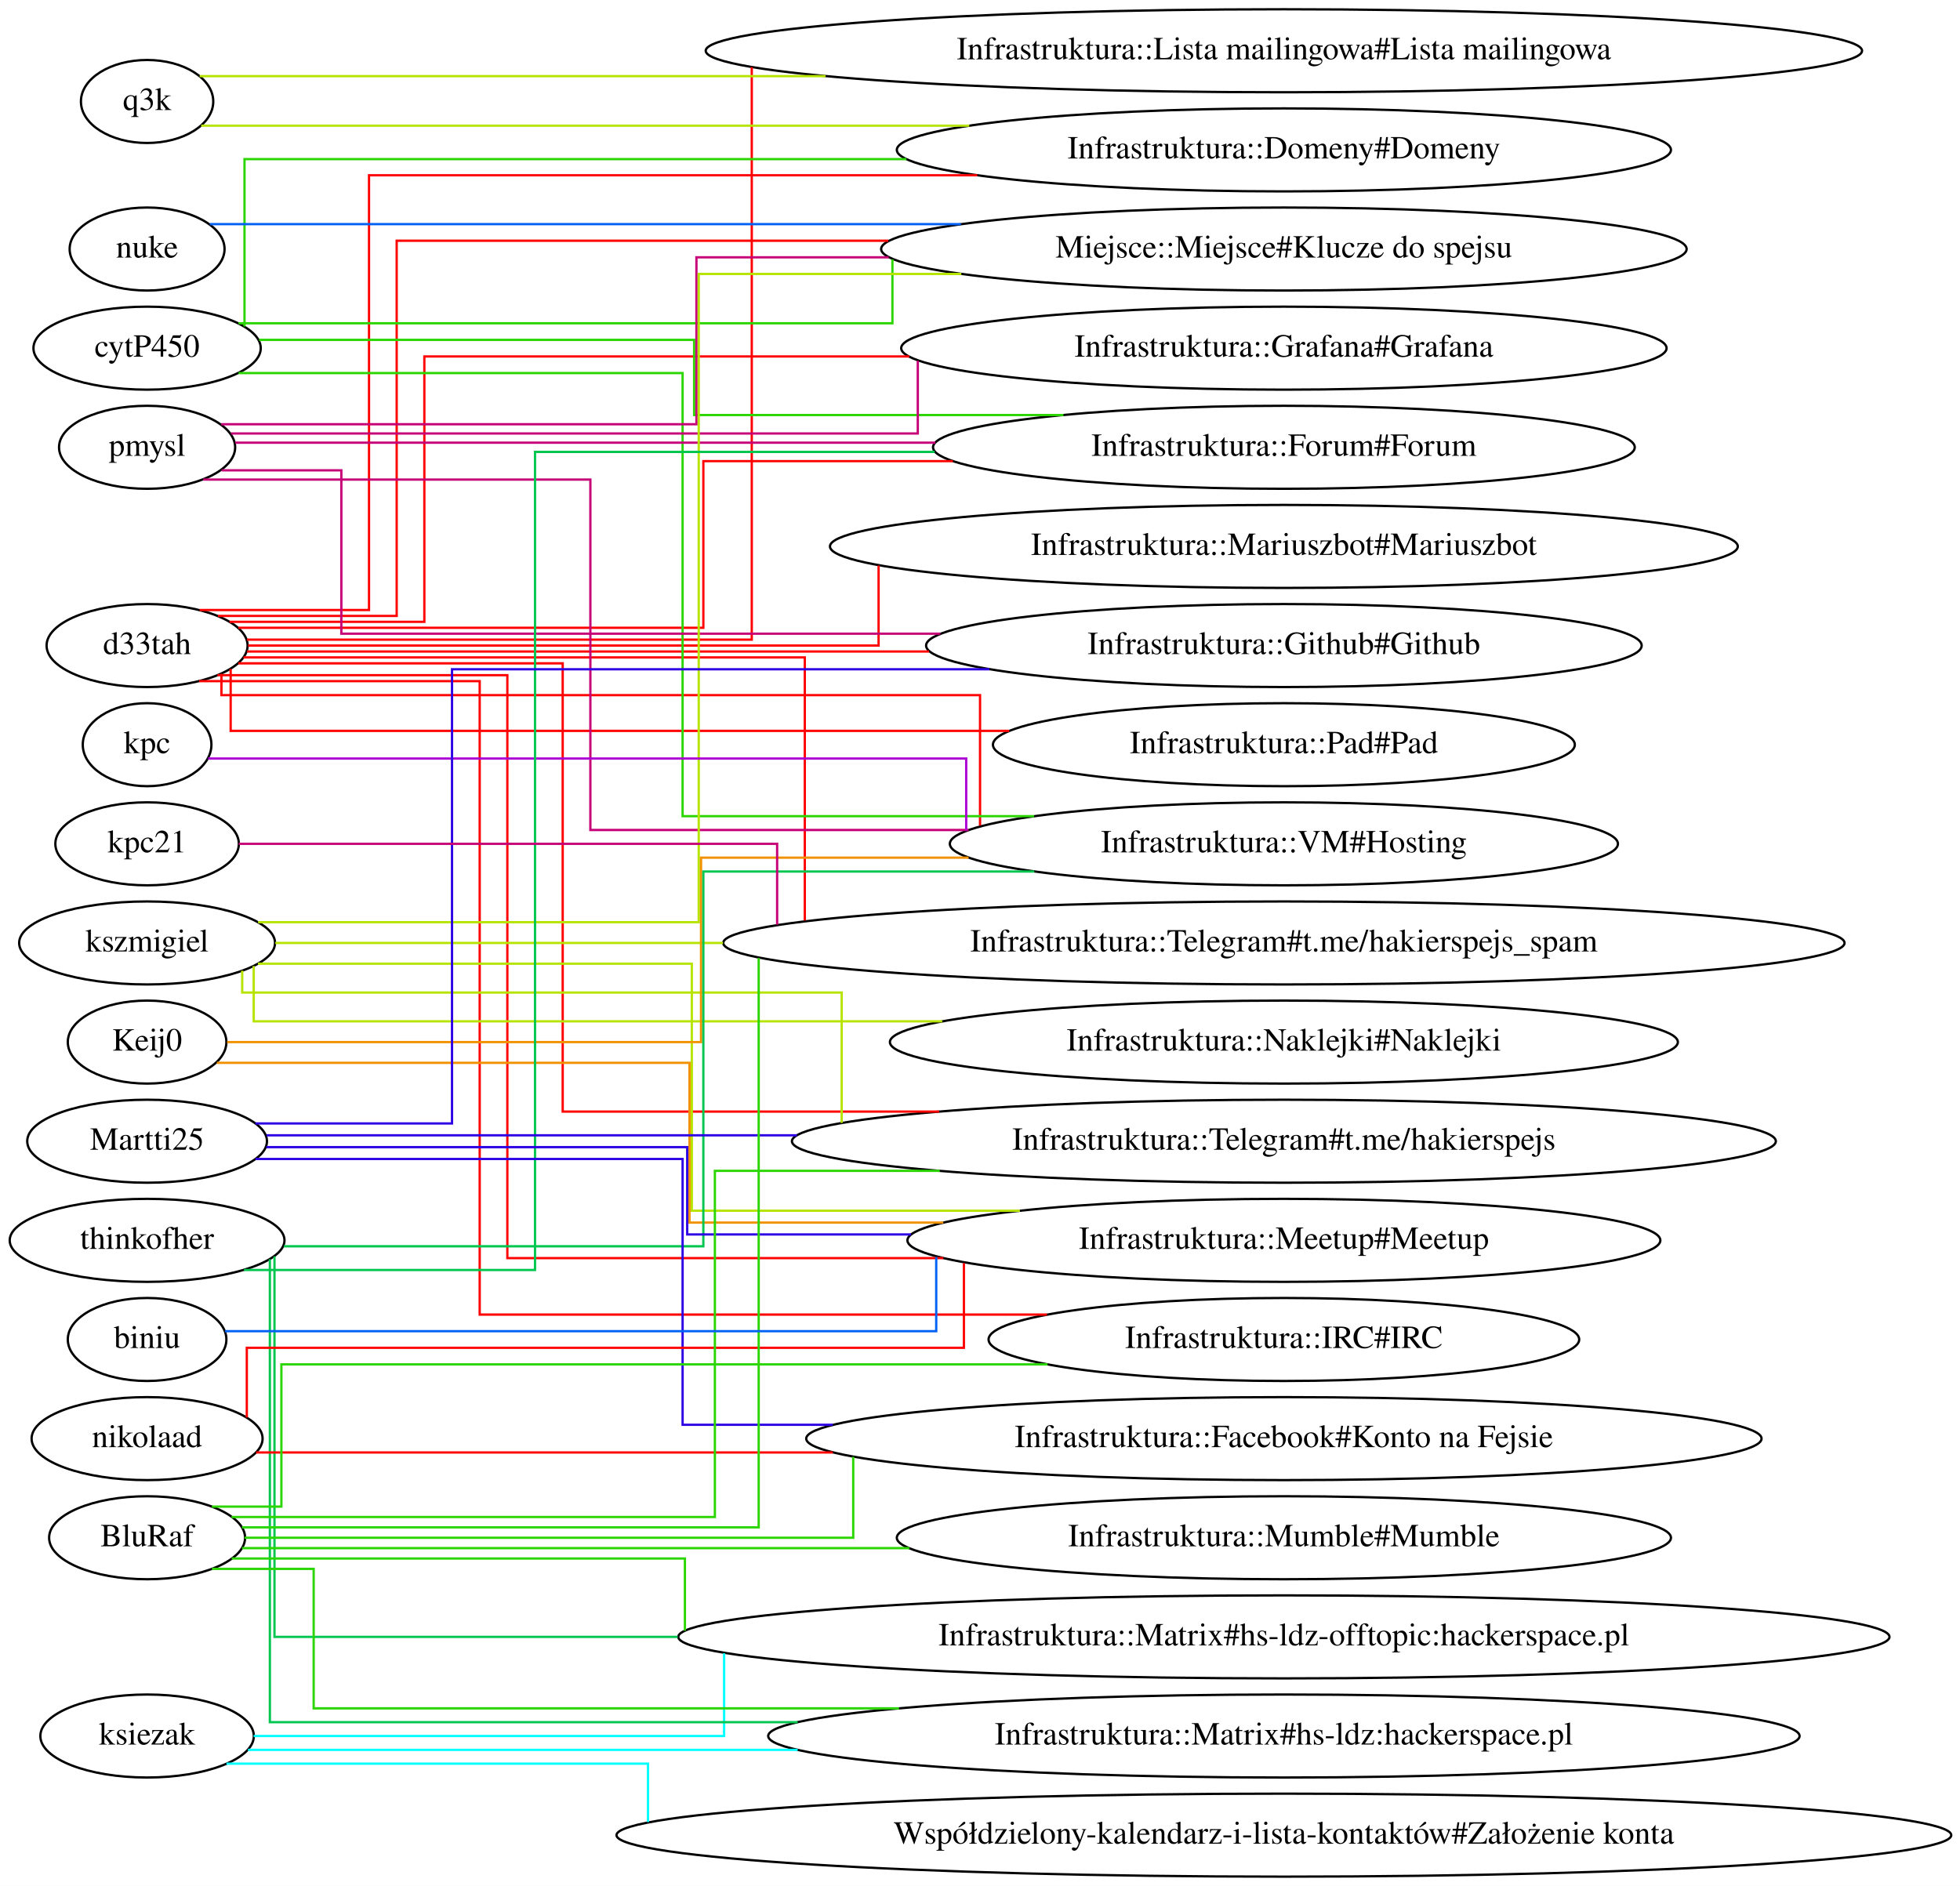
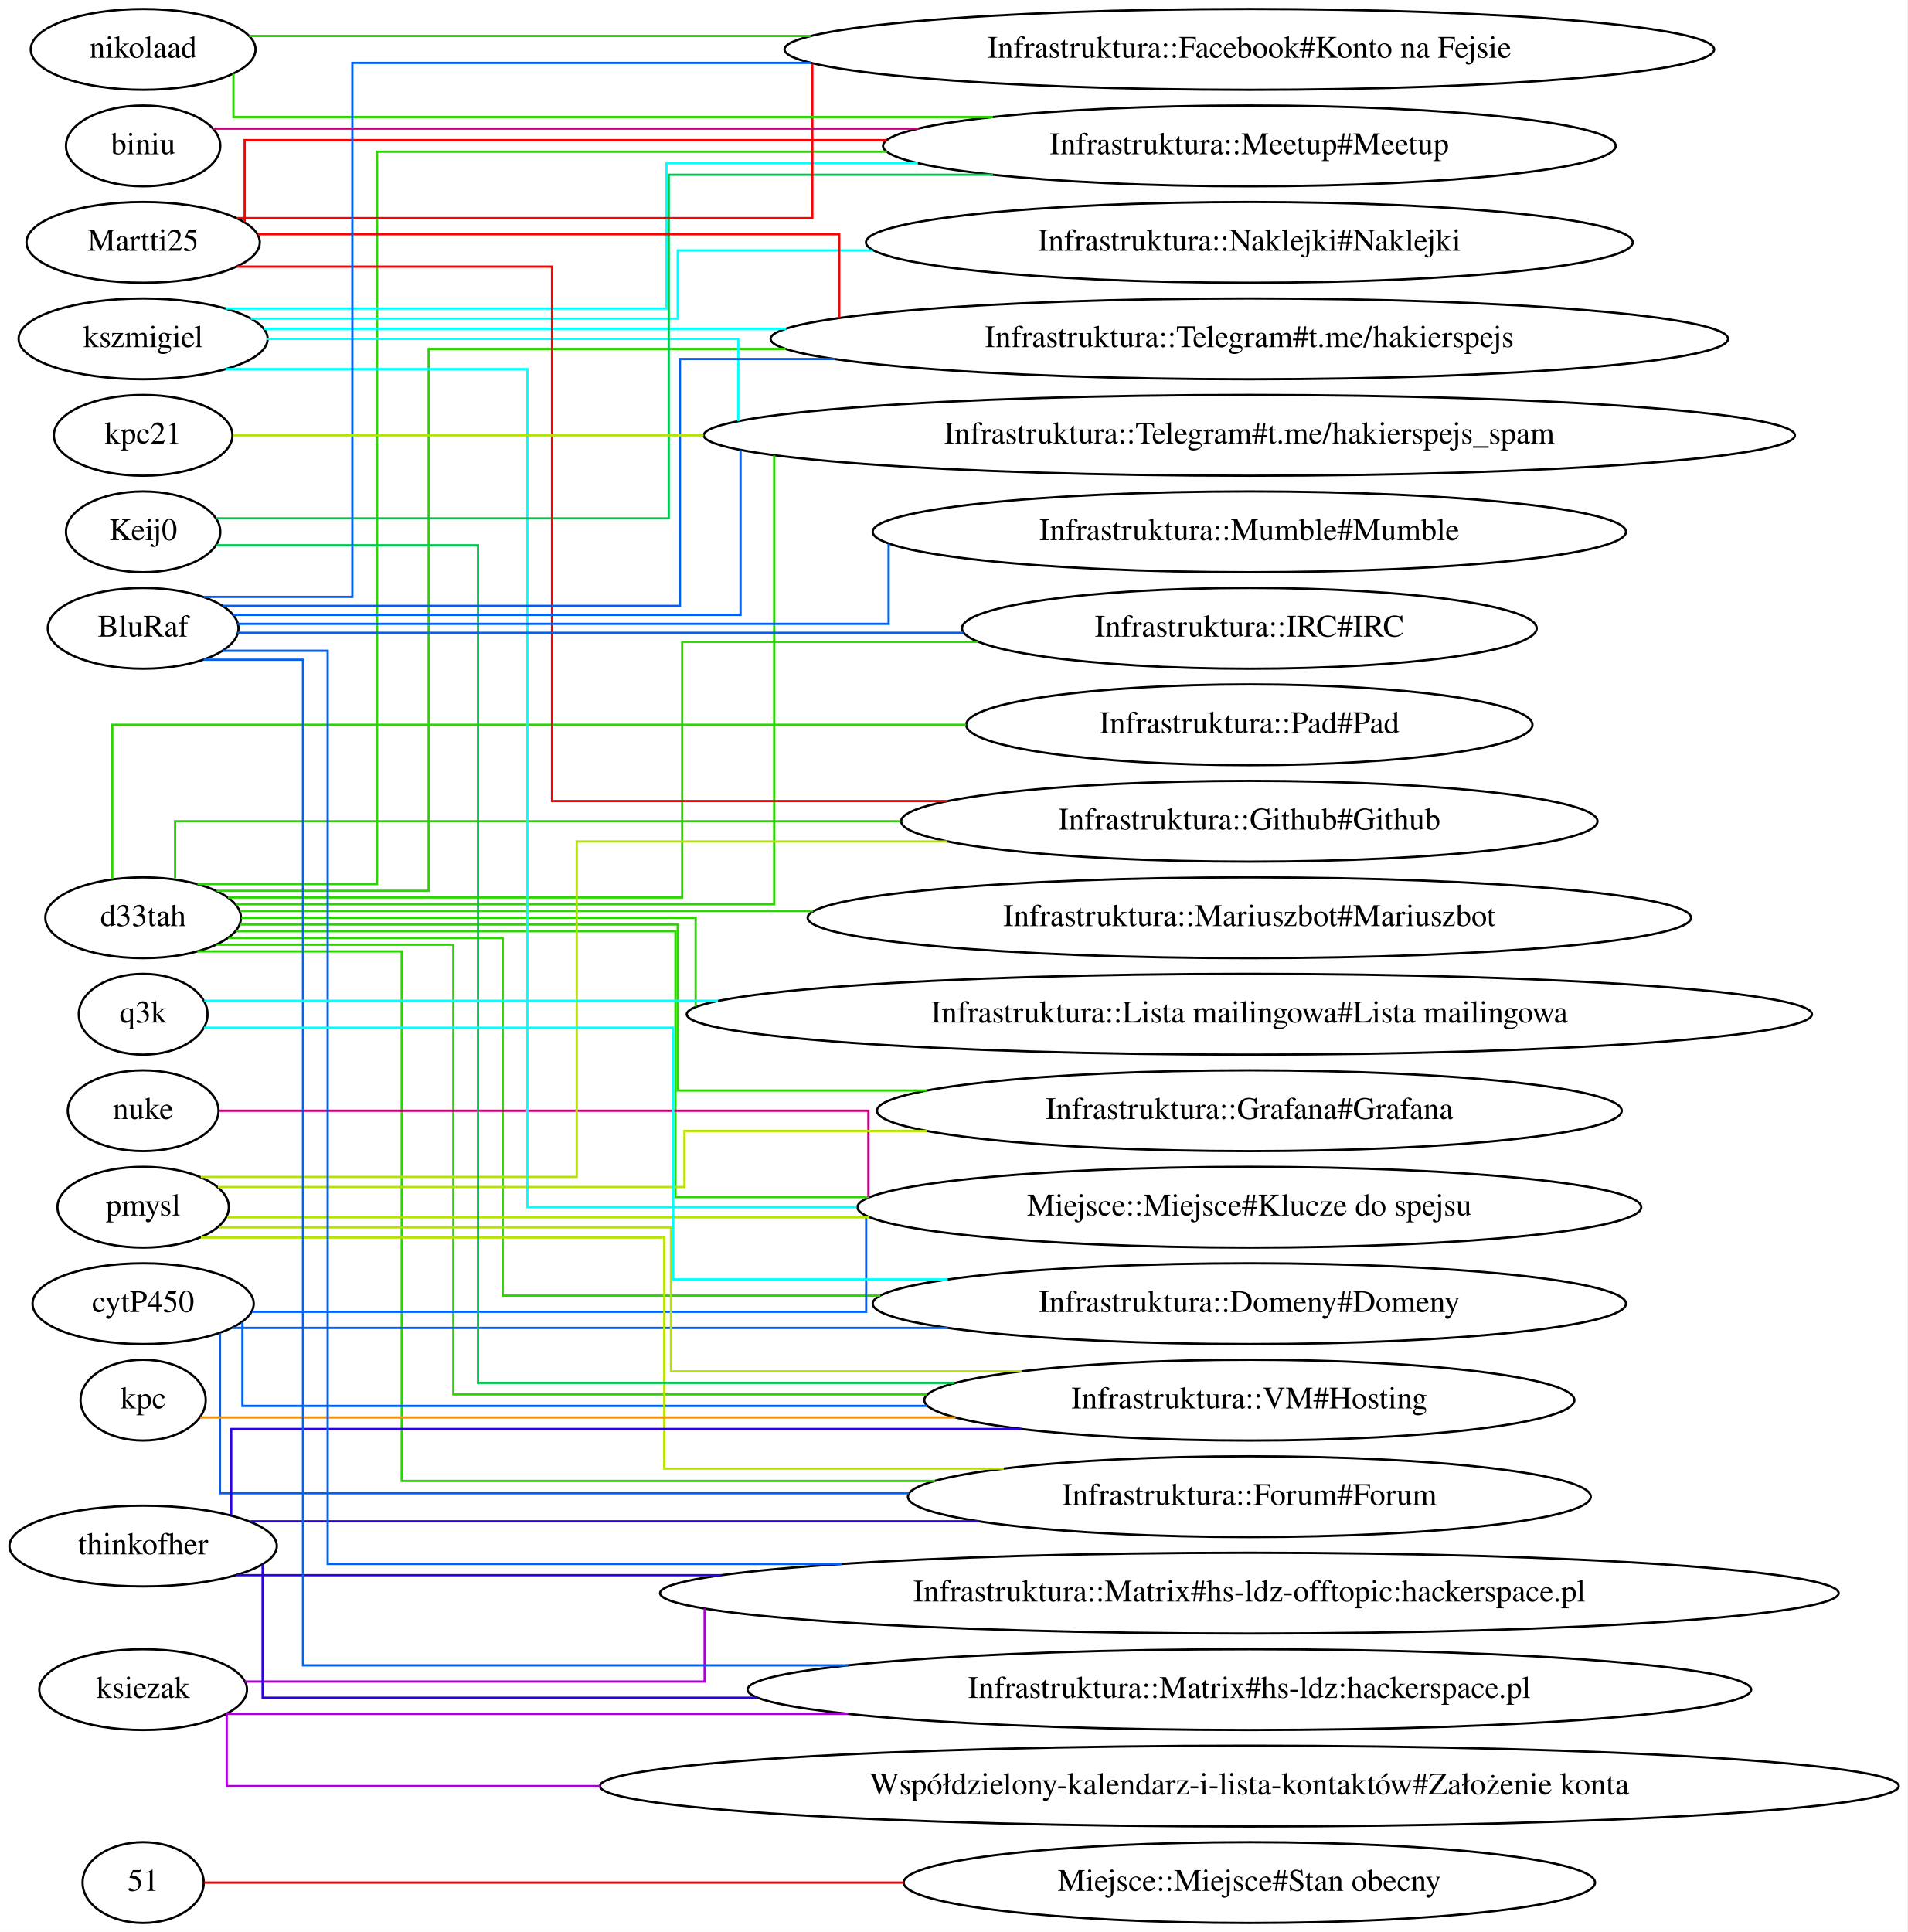
- <svg xmlns="http://www.w3.org/2000/svg" width="850pt" height="818pt" viewBox="0.00 0.00 850.04 818.00">
-   <g id="graph0" class="graph" transform="scale(1 1) rotate(0) translate(4 814)">
-     <polygon fill="#ffffff" stroke="transparent" points="-4,4 -4,-814 846.038,-814 846.038,4 -4,4" />
+ <svg xmlns="http://www.w3.org/2000/svg" width="850pt" height="861pt" viewBox="0.00 0.00 850.04 861.00">
+   <g id="graph0" class="graph" transform="scale(1 1) rotate(0) translate(4 857)">
+     <polygon fill="#ffffff" stroke="transparent" points="-4,4 -4,-857 846.038,-857 846.038,4 -4,4" />
    <g id="node1" class="node">
-       <ellipse fill="none" stroke="#000000" cx="59.795" cy="-534" rx="43.592" ry="18" />
-       <text text-anchor="middle" x="59.795" y="-530.3" font-family="Times,serif" font-size="14.00" fill="#000000">d33tah</text>
+       <ellipse fill="none" stroke="#000000" cx="59.795" cy="-18" rx="27" ry="18" />
+       <text text-anchor="middle" x="59.795" y="-14.3" font-family="Times,serif" font-size="14.00" fill="#000000">51</text>
    </g>
    <g id="node2" class="node">
-       <ellipse fill="none" stroke="#000000" cx="552.814" cy="-620" rx="152.173" ry="18" />
-       <text text-anchor="middle" x="552.814" y="-616.3" font-family="Times,serif" font-size="14.00" fill="#000000">Infrastruktura::Forum#Forum</text>
+       <ellipse fill="none" stroke="#000000" cx="552.814" cy="-18" rx="154.073" ry="18" />
+       <text text-anchor="middle" x="552.814" y="-14.3" font-family="Times,serif" font-size="14.00" fill="#000000">Miejsce::Miejsce#Stan obecny</text>
    </g>
    <g id="edge1" class="edge">
-       <path fill="none" stroke="#ff0000" d="M99.361,-541.714C167.801,-541.714 301.038,-541.714 301.038,-541.714 301.038,-541.714 301.038,-614 301.038,-614 301.038,-614 352.733,-614 409.275,-614" />
+       <path fill="none" stroke="#ff0000" d="M87.004,-18C145.495,-18 286.965,-18 398.764,-18" />
    </g>
    <g id="node3" class="node">
-       <ellipse fill="none" stroke="#000000" cx="552.814" cy="-405" rx="243.157" ry="18" />
-       <text text-anchor="middle" x="552.814" y="-401.3" font-family="Times,serif" font-size="14.00" fill="#000000">Infrastruktura::Telegram#t.me/hakierspejs_spam</text>
+       <ellipse fill="none" stroke="#000000" cx="59.795" cy="-448" rx="43.592" ry="18" />
+       <text text-anchor="middle" x="59.795" y="-444.3" font-family="Times,serif" font-size="14.00" fill="#000000">d33tah</text>
+     </g>
+     <g id="node4" class="node">
+       <ellipse fill="none" stroke="#000000" cx="552.814" cy="-792" rx="163.271" ry="18" />
+       <text text-anchor="middle" x="552.814" y="-788.3" font-family="Times,serif" font-size="14.00" fill="#000000">Infrastruktura::Meetup#Meetup</text>
    </g>
    <g id="edge2" class="edge">
-       <path fill="none" stroke="#ff0000" d="M101.577,-528.857C180.806,-528.857 345.038,-528.857 345.038,-528.857 345.038,-528.857 345.038,-443.917 345.038,-414.719" />
-     </g>
-     <g id="node4" class="node">
-       <ellipse fill="none" stroke="#000000" cx="552.814" cy="-319" rx="213.362" ry="18" />
-       <text text-anchor="middle" x="552.814" y="-315.3" font-family="Times,serif" font-size="14.00" fill="#000000">Infrastruktura::Telegram#t.me/hakierspejs</text>
+       <path fill="none" stroke="#2bd500" d="M83.972,-463C114.767,-463 164.038,-463 164.038,-463 164.038,-463 164.038,-789.429 164.038,-789.429 164.038,-789.429 284.5,-789.429 391.315,-789.429" />
+     </g>
+     <g id="node5" class="node">
+       <ellipse fill="none" stroke="#000000" cx="552.814" cy="-405" rx="250.756" ry="18" />
+       <text text-anchor="middle" x="552.814" y="-401.3" font-family="Times,serif" font-size="14.00" fill="#000000">Infrastruktura::Lista mailingowa#Lista mailingowa</text>
    </g>
    <g id="edge3" class="edge">
-       <path fill="none" stroke="#ff0000" d="M99.35,-526.286C152.407,-526.286 240.038,-526.286 240.038,-526.286 240.038,-526.286 240.038,-331.857 240.038,-331.857 240.038,-331.857 322.881,-331.857 403.296,-331.857" />
-     </g>
-     <g id="node5" class="node">
-       <ellipse fill="none" stroke="#000000" cx="552.814" cy="-276" rx="163.271" ry="18" />
-       <text text-anchor="middle" x="552.814" y="-272.3" font-family="Times,serif" font-size="14.00" fill="#000000">Infrastruktura::Meetup#Meetup</text>
+       <path fill="none" stroke="#2bd500" d="M103.534,-448C174.295,-448 306.038,-448 306.038,-448 306.038,-448 306.038,-418.511 306.038,-408.374" />
+     </g>
+     <g id="node6" class="node">
+       <ellipse fill="none" stroke="#000000" cx="552.814" cy="-663" rx="243.157" ry="18" />
+       <text text-anchor="middle" x="552.814" y="-659.3" font-family="Times,serif" font-size="14.00" fill="#000000">Infrastruktura::Telegram#t.me/hakierspejs_spam</text>
    </g>
    <g id="edge4" class="edge">
-       <path fill="none" stroke="#ff0000" d="M90.291,-521.143C135.761,-521.143 216.038,-521.143 216.038,-521.143 216.038,-521.143 216.038,-268.286 216.038,-268.286 216.038,-268.286 314.612,-268.286 405.099,-268.286" />
-     </g>
-     <g id="node6" class="node">
-       <ellipse fill="none" stroke="#000000" cx="552.814" cy="-706" rx="174.669" ry="18" />
-       <text text-anchor="middle" x="552.814" y="-702.3" font-family="Times,serif" font-size="14.00" fill="#000000">Miejsce::Miejsce#Klucze do spejsu</text>
+       <path fill="none" stroke="#2bd500" d="M100.991,-454C179.109,-454 341.038,-454 341.038,-454 341.038,-454 341.038,-614.016 341.038,-654.019" />
+     </g>
+     <g id="node7" class="node">
+       <ellipse fill="none" stroke="#000000" cx="552.814" cy="-362" rx="165.971" ry="18" />
+       <text text-anchor="middle" x="552.814" y="-358.3" font-family="Times,serif" font-size="14.00" fill="#000000">Infrastruktura::Grafana#Grafana</text>
    </g>
    <g id="edge5" class="edge">
-       <path fill="none" stroke="#ff0000" d="M90.523,-546.857C122.525,-546.857 168.038,-546.857 168.038,-546.857 168.038,-546.857 168.038,-709.6 168.038,-709.6 168.038,-709.6 278.637,-709.6 381.244,-709.6" />
-     </g>
-     <g id="node7" class="node">
-       <ellipse fill="none" stroke="#000000" cx="552.814" cy="-233" rx="128.077" ry="18" />
-       <text text-anchor="middle" x="552.814" y="-229.3" font-family="Times,serif" font-size="14.00" fill="#000000">Infrastruktura::IRC#IRC</text>
+       <path fill="none" stroke="#2bd500" d="M102.939,-445C171.594,-445 298.038,-445 298.038,-445 298.038,-445 298.038,-371 298.038,-371 298.038,-371 351.255,-371 409.045,-371" />
+     </g>
+     <g id="node8" class="node">
+       <ellipse fill="none" stroke="#000000" cx="552.814" cy="-319" rx="174.669" ry="18" />
+       <text text-anchor="middle" x="552.814" y="-315.3" font-family="Times,serif" font-size="14.00" fill="#000000">Miejsce::Miejsce#Klucze do spejsu</text>
    </g>
    <g id="edge6" class="edge">
-       <path fill="none" stroke="#ff0000" d="M82.333,-518.571C122.901,-518.571 204.038,-518.571 204.038,-518.571 204.038,-518.571 204.038,-243.8 204.038,-243.8 204.038,-243.8 347.176,-243.8 450.056,-243.8" />
-     </g>
-     <g id="node8" class="node">
-       <ellipse fill="none" stroke="#000000" cx="552.814" cy="-749" rx="167.87" ry="18" />
-       <text text-anchor="middle" x="552.814" y="-745.3" font-family="Times,serif" font-size="14.00" fill="#000000">Infrastruktura::Domeny#Domeny</text>
+       <path fill="none" stroke="#2bd500" d="M101.119,-442C169.091,-442 297.038,-442 297.038,-442 297.038,-442 297.038,-323.5 297.038,-323.5 297.038,-323.5 335.871,-323.5 383.276,-323.5" />
+     </g>
+     <g id="node9" class="node">
+       <ellipse fill="none" stroke="#000000" cx="552.814" cy="-534" rx="126.178" ry="18" />
+       <text text-anchor="middle" x="552.814" y="-530.3" font-family="Times,serif" font-size="14.00" fill="#000000">Infrastruktura::Pad#Pad</text>
    </g>
    <g id="edge7" class="edge">
-       <path fill="none" stroke="#ff0000" d="M82.603,-549.429C111.064,-549.429 156.038,-549.429 156.038,-549.429 156.038,-549.429 156.038,-738 156.038,-738 156.038,-738 304.559,-738 419.865,-738" />
-     </g>
-     <g id="node9" class="node">
-       <ellipse fill="none" stroke="#000000" cx="552.814" cy="-491" rx="126.178" ry="18" />
-       <text text-anchor="middle" x="552.814" y="-487.3" font-family="Times,serif" font-size="14.00" fill="#000000">Infrastruktura::Pad#Pad</text>
+       <path fill="none" stroke="#2bd500" d="M46.038,-465.403C46.038,-490.533 46.038,-534 46.038,-534 46.038,-534 276.47,-534 426.566,-534" />
+     </g>
+     <g id="node10" class="node">
+       <ellipse fill="none" stroke="#000000" cx="552.814" cy="-276" rx="167.87" ry="18" />
+       <text text-anchor="middle" x="552.814" y="-272.3" font-family="Times,serif" font-size="14.00" fill="#000000">Infrastruktura::Domeny#Domeny</text>
    </g>
    <g id="edge8" class="edge">
-       <path fill="none" stroke="#ff0000" d="M96.038,-523.89C96.038,-512.935 96.038,-497 96.038,-497 96.038,-497 298.356,-497 433.696,-497" />
-     </g>
-     <g id="node10" class="node">
-       <ellipse fill="none" stroke="#000000" cx="552.814" cy="-792" rx="250.756" ry="18" />
-       <text text-anchor="middle" x="552.814" y="-788.3" font-family="Times,serif" font-size="14.00" fill="#000000">Infrastruktura::Lista mailingowa#Lista mailingowa</text>
+       <path fill="none" stroke="#2bd500" d="M97.77,-439C145.156,-439 220.038,-439 220.038,-439 220.038,-439 220.038,-279.6 220.038,-279.6 220.038,-279.6 304.537,-279.6 388.376,-279.6" />
+     </g>
+     <g id="node11" class="node">
+       <ellipse fill="none" stroke="#000000" cx="552.814" cy="-577" rx="128.077" ry="18" />
+       <text text-anchor="middle" x="552.814" y="-573.3" font-family="Times,serif" font-size="14.00" fill="#000000">Infrastruktura::IRC#IRC</text>
    </g>
    <g id="edge9" class="edge">
-       <path fill="none" stroke="#ff0000" d="M103.099,-536.571C177.583,-536.571 322.038,-536.571 322.038,-536.571 322.038,-536.571 322.038,-743.648 322.038,-784.902" />
-     </g>
-     <g id="node11" class="node">
-       <ellipse fill="none" stroke="#000000" cx="552.814" cy="-534" rx="155.173" ry="18" />
-       <text text-anchor="middle" x="552.814" y="-530.3" font-family="Times,serif" font-size="14.00" fill="#000000">Infrastruktura::Github#Github</text>
+       <path fill="none" stroke="#2bd500" d="M97.597,-457C165.253,-457 300.038,-457 300.038,-457 300.038,-457 300.038,-571 300.038,-571 300.038,-571 366.989,-571 431.978,-571" />
+     </g>
+     <g id="node12" class="node">
+       <ellipse fill="none" stroke="#000000" cx="552.814" cy="-706" rx="213.362" ry="18" />
+       <text text-anchor="middle" x="552.814" y="-702.3" font-family="Times,serif" font-size="14.00" fill="#000000">Infrastruktura::Telegram#t.me/hakierspejs</text>
    </g>
    <g id="edge10" class="edge">
-       <path fill="none" stroke="#ff0000" d="M103.115,-531.429C168.672,-531.429 296.316,-531.429 398.915,-531.429" />
-     </g>
-     <g id="node12" class="node">
-       <ellipse fill="none" stroke="#000000" cx="552.814" cy="-663" rx="165.971" ry="18" />
-       <text text-anchor="middle" x="552.814" y="-659.3" font-family="Times,serif" font-size="14.00" fill="#000000">Infrastruktura::Grafana#Grafana</text>
+       <path fill="none" stroke="#2bd500" d="M92.563,-460C130.264,-460 187.038,-460 187.038,-460 187.038,-460 187.038,-701.5 187.038,-701.5 187.038,-701.5 263.277,-701.5 346.143,-701.5" />
+     </g>
+     <g id="node13" class="node">
+       <ellipse fill="none" stroke="#000000" cx="552.814" cy="-491" rx="155.173" ry="18" />
+       <text text-anchor="middle" x="552.814" y="-487.3" font-family="Times,serif" font-size="14.00" fill="#000000">Infrastruktura::Github#Github</text>
    </g>
    <g id="edge11" class="edge">
-       <path fill="none" stroke="#ff0000" d="M95.546,-544.286C130.991,-544.286 180.038,-544.286 180.038,-544.286 180.038,-544.286 180.038,-659.4 180.038,-659.4 180.038,-659.4 289.938,-659.4 390.393,-659.4" />
-     </g>
-     <g id="node13" class="node">
-       <ellipse fill="none" stroke="#000000" cx="552.814" cy="-448" rx="144.874" ry="18" />
-       <text text-anchor="middle" x="552.814" y="-444.3" font-family="Times,serif" font-size="14.00" fill="#000000">Infrastruktura::VM#Hosting</text>
+       <path fill="none" stroke="#2bd500" d="M74.038,-465.49C74.038,-477.394 74.038,-491 74.038,-491 74.038,-491 257.57,-491 397.369,-491" />
+     </g>
+     <g id="node14" class="node">
+       <ellipse fill="none" stroke="#000000" cx="552.814" cy="-190" rx="152.173" ry="18" />
+       <text text-anchor="middle" x="552.814" y="-186.3" font-family="Times,serif" font-size="14.00" fill="#000000">Infrastruktura::Forum#Forum</text>
    </g>
    <g id="edge12" class="edge">
-       <path fill="none" stroke="#ff0000" d="M92.038,-521.743C92.038,-516.914 92.038,-512.5 92.038,-512.5 92.038,-512.5 421.038,-512.5 421.038,-512.5 421.038,-512.5 421.038,-473.132 421.038,-455.909" />
-     </g>
-     <g id="node14" class="node">
-       <ellipse fill="none" stroke="#000000" cx="552.814" cy="-577" rx="196.865" ry="18" />
-       <text text-anchor="middle" x="552.814" y="-573.3" font-family="Times,serif" font-size="14.00" fill="#000000">Infrastruktura::Mariuszbot#Mariuszbot</text>
+       <path fill="none" stroke="#2bd500" d="M83.954,-433C117.746,-433 175.038,-433 175.038,-433 175.038,-433 175.038,-197 175.038,-197 175.038,-197 305.17,-197 412.681,-197" />
+     </g>
+     <g id="node15" class="node">
+       <ellipse fill="none" stroke="#000000" cx="552.814" cy="-448" rx="196.865" ry="18" />
+       <text text-anchor="middle" x="552.814" y="-444.3" font-family="Times,serif" font-size="14.00" fill="#000000">Infrastruktura::Mariuszbot#Mariuszbot</text>
    </g>
    <g id="edge13" class="edge">
-       <path fill="none" stroke="#ff0000" d="M103.573,-534C190.601,-534 377.038,-534 377.038,-534 377.038,-534 377.038,-556.214 377.038,-568.709" />
-     </g>
-     <g id="node15" class="node">
-       <ellipse fill="none" stroke="#000000" cx="59.795" cy="-663" rx="49.291" ry="18" />
-       <text text-anchor="middle" x="59.795" y="-659.3" font-family="Times,serif" font-size="14.00" fill="#000000">cytP450</text>
+       <path fill="none" stroke="#2bd500" d="M103.115,-451C160.272,-451 264.623,-451 358.424,-451" />
+     </g>
+     <g id="node16" class="node">
+       <ellipse fill="none" stroke="#000000" cx="552.814" cy="-233" rx="144.874" ry="18" />
+       <text text-anchor="middle" x="552.814" y="-229.3" font-family="Times,serif" font-size="14.00" fill="#000000">Infrastruktura::VM#Hosting</text>
+     </g>
+     <g id="edge14" class="edge">
+       <path fill="none" stroke="#2bd500" d="M92.556,-436C133.437,-436 198.038,-436 198.038,-436 198.038,-436 198.038,-235.571 198.038,-235.571 198.038,-235.571 310.877,-235.571 409.28,-235.571" />
+     </g>
+     <g id="node17" class="node">
+       <ellipse fill="none" stroke="#000000" cx="59.795" cy="-276" rx="49.291" ry="18" />
+       <text text-anchor="middle" x="59.795" y="-272.3" font-family="Times,serif" font-size="14.00" fill="#000000">cytP450</text>
+     </g>
+     <g id="edge15" class="edge">
+       <path fill="none" stroke="#0061f2" d="M108.387,-272.4C198.408,-272.4 382.038,-272.4 382.038,-272.4 382.038,-272.4 382.038,-303.758 382.038,-315.027" />
+     </g>
+     <g id="edge18" class="edge">
+       <path fill="none" stroke="#0061f2" d="M99.723,-265.2C168.266,-265.2 311.274,-265.2 418.398,-265.2" />
+     </g>
+     <g id="edge17" class="edge">
+       <path fill="none" stroke="#0061f2" d="M94.038,-262.797C94.038,-239.031 94.038,-191.5 94.038,-191.5 94.038,-191.5 267.415,-191.5 401.004,-191.5" />
    </g>
    <g id="edge16" class="edge">
-       <path fill="none" stroke="#2bd500" d="M108.377,-666.6C177.786,-666.6 297.038,-666.6 297.038,-666.6 297.038,-666.6 297.038,-634 297.038,-634 297.038,-634 384.559,-634 457.209,-634" />
-     </g>
-     <g id="edge14" class="edge">
-       <path fill="none" stroke="#2bd500" d="M99.431,-673.8C185.746,-673.8 383.038,-673.8 383.038,-673.8 383.038,-673.8 383.038,-692.675 383.038,-701.523" />
-     </g>
-     <g id="edge17" class="edge">
-       <path fill="none" stroke="#2bd500" d="M102.038,-672.406C102.038,-693.945 102.038,-745 102.038,-745 102.038,-745 260.171,-745 389.117,-745" />
-     </g>
-     <g id="edge15" class="edge">
-       <path fill="none" stroke="#2bd500" d="M99.455,-652.2C165.786,-652.2 292.038,-652.2 292.038,-652.2 292.038,-652.2 292.038,-460 292.038,-460 292.038,-460 372.839,-460 444.487,-460" />
-     </g>
-     <g id="node16" class="node">
-       <ellipse fill="none" stroke="#000000" cx="59.795" cy="-706" rx="33.595" ry="18" />
-       <text text-anchor="middle" x="59.795" y="-702.3" font-family="Times,serif" font-size="14.00" fill="#000000">nuke</text>
-     </g>
-     <g id="edge18" class="edge">
-       <path fill="none" stroke="#0061f2" d="M87.004,-716.8C147.968,-716.8 299.076,-716.8 412.776,-716.8" />
-     </g>
-     <g id="node17" class="node">
-       <ellipse fill="none" stroke="#000000" cx="59.795" cy="-620" rx="38.194" ry="18" />
-       <text text-anchor="middle" x="59.795" y="-616.3" font-family="Times,serif" font-size="14.00" fill="#000000">pmysl</text>
+       <path fill="none" stroke="#0061f2" d="M104.038,-267.642C104.038,-254.485 104.038,-230.429 104.038,-230.429 104.038,-230.429 277.974,-230.429 409.276,-230.429" />
+     </g>
+     <g id="node18" class="node">
+       <ellipse fill="none" stroke="#000000" cx="59.795" cy="-362" rx="33.595" ry="18" />
+       <text text-anchor="middle" x="59.795" y="-358.3" font-family="Times,serif" font-size="14.00" fill="#000000">nuke</text>
    </g>
    <g id="edge19" class="edge">
-       <path fill="none" stroke="#c60077" d="M98.071,-622C162.494,-622 295.913,-622 401.658,-622" />
+       <path fill="none" stroke="#c60077" d="M93.776,-362C176.768,-362 383.038,-362 383.038,-362 383.038,-362 383.038,-334.695 383.038,-323.602" />
+     </g>
+     <g id="node19" class="node">
+       <ellipse fill="none" stroke="#000000" cx="59.795" cy="-319" rx="38.194" ry="18" />
+       <text text-anchor="middle" x="59.795" y="-315.3" font-family="Times,serif" font-size="14.00" fill="#000000">pmysl</text>
    </g>
    <g id="edge20" class="edge">
-       <path fill="none" stroke="#c60077" d="M91.925,-630C156.956,-630 298.038,-630 298.038,-630 298.038,-630 298.038,-702.4 298.038,-702.4 298.038,-702.4 335.374,-702.4 381.461,-702.4" />
+       <path fill="none" stroke="#b6e400" d="M93.085,-328C159.265,-328 301.038,-328 301.038,-328 301.038,-328 301.038,-353 301.038,-353 301.038,-353 352.733,-353 409.275,-353" />
    </g>
    <g id="edge21" class="edge">
-       <path fill="none" stroke="#c60077" d="M92.124,-610C115.882,-610 144.038,-610 144.038,-610 144.038,-610 144.038,-539.143 144.038,-539.143 144.038,-539.143 286.965,-539.143 403.791,-539.143" />
+       <path fill="none" stroke="#b6e400" d="M97.256,-314.5C157.76,-314.5 280.612,-314.5 383.505,-314.5" />
    </g>
    <g id="edge22" class="edge">
-       <path fill="none" stroke="#c60077" d="M96.201,-626C182.829,-626 394.038,-626 394.038,-626 394.038,-626 394.038,-647.248 394.038,-657.54" />
+       <path fill="none" stroke="#b6e400" d="M85.456,-332.5C138.022,-332.5 253.038,-332.5 253.038,-332.5 253.038,-332.5 253.038,-482 253.038,-482 253.038,-482 338.578,-482 418.271,-482" />
    </g>
    <g id="edge23" class="edge">
-       <path fill="none" stroke="#c60077" d="M84.142,-606C135.872,-606 252.038,-606 252.038,-606 252.038,-606 252.038,-454 252.038,-454 252.038,-454 336.613,-454 416.067,-454" />
-     </g>
-     <g id="node18" class="node">
-       <ellipse fill="none" stroke="#000000" cx="59.795" cy="-405" rx="55.491" ry="18" />
-       <text text-anchor="middle" x="59.795" y="-401.3" font-family="Times,serif" font-size="14.00" fill="#000000">kszmigiel</text>
+       <path fill="none" stroke="#b6e400" d="M85.536,-305.5C146.004,-305.5 292.038,-305.5 292.038,-305.5 292.038,-305.5 292.038,-202.5 292.038,-202.5 292.038,-202.5 371.991,-202.5 443.355,-202.5" />
+     </g>
+     <g id="edge24" class="edge">
+       <path fill="none" stroke="#b6e400" d="M93.499,-310C158.546,-310 295.038,-310 295.038,-310 295.038,-310 295.038,-245.857 295.038,-245.857 295.038,-245.857 379.169,-245.857 451.304,-245.857" />
+     </g>
+     <g id="node20" class="node">
+       <ellipse fill="none" stroke="#000000" cx="59.795" cy="-706" rx="55.491" ry="18" />
+       <text text-anchor="middle" x="59.795" y="-702.3" font-family="Times,serif" font-size="14.00" fill="#000000">kszmigiel</text>
+     </g>
+     <g id="edge25" class="edge">
+       <path fill="none" stroke="#00ffff" d="M96.496,-719.5C162.18,-719.5 293.038,-719.5 293.038,-719.5 293.038,-719.5 293.038,-784.286 293.038,-784.286 293.038,-784.286 346.606,-784.286 405.091,-784.286" />
+     </g>
+     <g id="edge27" class="edge">
+       <path fill="none" stroke="#00ffff" d="M115.076,-706C192.811,-706 325.038,-706 325.038,-706 325.038,-706 325.038,-681.306 325.038,-669.345" />
    </g>
    <g id="edge28" class="edge">
-       <path fill="none" stroke="#b6e400" d="M115.392,-405C163.554,-405 236.769,-405 309.6,-405" />
-     </g>
-     <g id="edge25" class="edge">
-       <path fill="none" stroke="#b6e400" d="M101.038,-392.993C101.038,-388.068 101.038,-383.5 101.038,-383.5 101.038,-383.5 361.038,-383.5 361.038,-383.5 361.038,-383.5 361.038,-344.132 361.038,-326.909" />
+       <path fill="none" stroke="#00ffff" d="M96.531,-692.5C146.848,-692.5 231.038,-692.5 231.038,-692.5 231.038,-692.5 231.038,-319 231.038,-319 231.038,-319 302.331,-319 377.801,-319" />
+     </g>
+     <g id="edge29" class="edge">
+       <path fill="none" stroke="#00ffff" d="M113.495,-710.5C169.648,-710.5 261.289,-710.5 346.382,-710.5" />
+     </g>
+     <g id="node21" class="node">
+       <ellipse fill="none" stroke="#000000" cx="552.814" cy="-749" rx="170.87" ry="18" />
+       <text text-anchor="middle" x="552.814" y="-745.3" font-family="Times,serif" font-size="14.00" fill="#000000">Infrastruktura::Naklejki#Naklejki</text>
    </g>
    <g id="edge26" class="edge">
-       <path fill="none" stroke="#b6e400" d="M107.887,-396C176.961,-396 296.038,-396 296.038,-396 296.038,-396 296.038,-288.857 296.038,-288.857 296.038,-288.857 369.845,-288.857 438.319,-288.857" />
-     </g>
-     <g id="edge27" class="edge">
-       <path fill="none" stroke="#b6e400" d="M107.921,-414C177.784,-414 299.038,-414 299.038,-414 299.038,-414 299.038,-695.2 299.038,-695.2 299.038,-695.2 354.104,-695.2 412.935,-695.2" />
-     </g>
-     <g id="node19" class="node">
-       <ellipse fill="none" stroke="#000000" cx="552.814" cy="-362" rx="170.87" ry="18" />
-       <text text-anchor="middle" x="552.814" y="-358.3" font-family="Times,serif" font-size="14.00" fill="#000000">Infrastruktura::Naklejki#Naklejki</text>
-     </g>
-     <g id="edge24" class="edge">
-       <path fill="none" stroke="#b6e400" d="M106.038,-394.983C106.038,-384.954 106.038,-371 106.038,-371 106.038,-371 274.612,-371 404.664,-371" />
-     </g>
-     <g id="node20" class="node">
-       <ellipse fill="none" stroke="#000000" cx="59.795" cy="-61" rx="46.292" ry="18" />
-       <text text-anchor="middle" x="59.795" y="-57.3" font-family="Times,serif" font-size="14.00" fill="#000000">ksiezak</text>
-     </g>
-     <g id="node21" class="node">
-       <ellipse fill="none" stroke="#000000" cx="552.814" cy="-18" rx="289.449" ry="18" />
-       <text text-anchor="middle" x="552.814" y="-14.3" font-family="Times,serif" font-size="14.00" fill="#000000">Współdzielony-kalendarz-i-lista-kontaktów#Założenie konta</text>
-     </g>
-     <g id="edge29" class="edge">
-       <path fill="none" stroke="#00ffff" d="M94.218,-49C155.474,-49 277.038,-49 277.038,-49 277.038,-49 277.038,-32.635 277.038,-23.686" />
+       <path fill="none" stroke="#00ffff" d="M107.72,-715C177.291,-715 298.038,-715 298.038,-715 298.038,-715 298.038,-745.4 298.038,-745.4 298.038,-745.4 337.303,-745.4 385.005,-745.4" />
    </g>
    <g id="node22" class="node">
-       <ellipse fill="none" stroke="#000000" cx="552.814" cy="-104" rx="262.653" ry="18" />
-       <text text-anchor="middle" x="552.814" y="-100.3" font-family="Times,serif" font-size="14.00" fill="#000000">Infrastruktura::Matrix#hs-ldz-offtopic:hackerspace.pl</text>
+       <ellipse fill="none" stroke="#000000" cx="59.795" cy="-104" rx="46.292" ry="18" />
+       <text text-anchor="middle" x="59.795" y="-100.3" font-family="Times,serif" font-size="14.00" fill="#000000">ksiezak</text>
+     </g>
+     <g id="node23" class="node">
+       <ellipse fill="none" stroke="#000000" cx="552.814" cy="-104" rx="223.66" ry="18" />
+       <text text-anchor="middle" x="552.814" y="-100.3" font-family="Times,serif" font-size="14.00" fill="#000000">Infrastruktura::Matrix#hs-ldz:hackerspace.pl</text>
    </g>
    <g id="edge30" class="edge">
-       <path fill="none" stroke="#00ffff" d="M105.985,-61C178.291,-61 310.038,-61 310.038,-61 310.038,-61 310.038,-84.686 310.038,-96.899" />
-     </g>
-     <g id="node23" class="node">
-       <ellipse fill="none" stroke="#000000" cx="552.814" cy="-61" rx="223.66" ry="18" />
-       <text text-anchor="middle" x="552.814" y="-57.3" font-family="Times,serif" font-size="14.00" fill="#000000">Infrastruktura::Matrix#hs-ldz:hackerspace.pl</text>
+       <path fill="none" stroke="#ab00d5" d="M96.851,-93.2C155.356,-93.2 272.87,-93.2 373.942,-93.2" />
+     </g>
+     <g id="node24" class="node">
+       <ellipse fill="none" stroke="#000000" cx="552.814" cy="-147" rx="262.653" ry="18" />
+       <text text-anchor="middle" x="552.814" y="-143.3" font-family="Times,serif" font-size="14.00" fill="#000000">Infrastruktura::Matrix#hs-ldz-offtopic:hackerspace.pl</text>
    </g>
    <g id="edge31" class="edge">
-       <path fill="none" stroke="#00ffff" d="M103.547,-55C157.455,-55 252.872,-55 341.946,-55" />
-     </g>
-     <g id="node24" class="node">
-       <ellipse fill="none" stroke="#000000" cx="59.795" cy="-491" rx="27.895" ry="18" />
-       <text text-anchor="middle" x="59.795" y="-487.3" font-family="Times,serif" font-size="14.00" fill="#000000">kpc</text>
+       <path fill="none" stroke="#ab00d5" d="M105.112,-107.6C177.225,-107.6 310.038,-107.6 310.038,-107.6 310.038,-107.6 310.038,-128.849 310.038,-140.137" />
+     </g>
+     <g id="node25" class="node">
+       <ellipse fill="none" stroke="#000000" cx="552.814" cy="-61" rx="289.449" ry="18" />
+       <text text-anchor="middle" x="552.814" y="-57.3" font-family="Times,serif" font-size="14.00" fill="#000000">Współdzielony-kalendarz-i-lista-kontaktów#Założenie konta</text>
    </g>
    <g id="edge32" class="edge">
-       <path fill="none" stroke="#ab00d5" d="M86.206,-485C168.534,-485 415.038,-485 415.038,-485 415.038,-485 415.038,-464.188 415.038,-453.781" />
-     </g>
-     <g id="node25" class="node">
-       <ellipse fill="none" stroke="#000000" cx="59.795" cy="-362" rx="34.394" ry="18" />
-       <text text-anchor="middle" x="59.795" y="-358.3" font-family="Times,serif" font-size="14.00" fill="#000000">Keij0</text>
+       <path fill="none" stroke="#ab00d5" d="M97.038,-93.149C97.038,-80.411 97.038,-61 97.038,-61 97.038,-61 173.348,-61 263.518,-61" />
+     </g>
+     <g id="node26" class="node">
+       <ellipse fill="none" stroke="#000000" cx="59.795" cy="-233" rx="27.895" ry="18" />
+       <text text-anchor="middle" x="59.795" y="-229.3" font-family="Times,serif" font-size="14.00" fill="#000000">kpc</text>
    </g>
    <g id="edge33" class="edge">
-       <path fill="none" stroke="#f29100" d="M90.067,-353C153.602,-353 295.038,-353 295.038,-353 295.038,-353 295.038,-283.714 295.038,-283.714 295.038,-283.714 347.51,-283.714 405.106,-283.714" />
+       <path fill="none" stroke="#f29100" d="M85.263,-225.286C146.636,-225.286 306.176,-225.286 421.849,-225.286" />
+     </g>
+     <g id="node27" class="node">
+       <ellipse fill="none" stroke="#000000" cx="59.795" cy="-620" rx="34.394" ry="18" />
+       <text text-anchor="middle" x="59.795" y="-616.3" font-family="Times,serif" font-size="14.00" fill="#000000">Keij0</text>
    </g>
    <g id="edge34" class="edge">
-       <path fill="none" stroke="#f29100" d="M94.472,-362C161.002,-362 300.038,-362 300.038,-362 300.038,-362 300.038,-442 300.038,-442 300.038,-442 356.509,-442 416.068,-442" />
-     </g>
-     <g id="node26" class="node">
-       <ellipse fill="none" stroke="#000000" cx="59.795" cy="-276" rx="59.59" ry="18" />
-       <text text-anchor="middle" x="59.795" y="-272.3" font-family="Times,serif" font-size="14.00" fill="#000000">thinkofher</text>
+       <path fill="none" stroke="#00c64f" d="M92.365,-626C156.729,-626 294.038,-626 294.038,-626 294.038,-626 294.038,-779.143 294.038,-779.143 294.038,-779.143 369.235,-779.143 438.558,-779.143" />
+     </g>
+     <g id="edge35" class="edge">
+       <path fill="none" stroke="#00c64f" d="M92.547,-614C136.479,-614 209.038,-614 209.038,-614 209.038,-614 209.038,-240.714 209.038,-240.714 209.038,-240.714 324.326,-240.714 421.375,-240.714" />
+     </g>
+     <g id="node28" class="node">
+       <ellipse fill="none" stroke="#000000" cx="59.795" cy="-168" rx="59.59" ry="18" />
+       <text text-anchor="middle" x="59.795" y="-164.3" font-family="Times,serif" font-size="14.00" fill="#000000">thinkofher</text>
    </g>
    <g id="edge37" class="edge">
-       <path fill="none" stroke="#00c64f" d="M101.816,-263.143C151.648,-263.143 228.038,-263.143 228.038,-263.143 228.038,-263.143 228.038,-618 228.038,-618 228.038,-618 316.691,-618 401.361,-618" />
-     </g>
-     <g id="edge35" class="edge">
-       <path fill="none" stroke="#00c64f" d="M119.118,-273.429C190.548,-273.429 301.038,-273.429 301.038,-273.429 301.038,-273.429 301.038,-436 301.038,-436 301.038,-436 376.337,-436 444.577,-436" />
+       <path fill="none" stroke="#2e00e4" d="M107.515,-179C181.886,-179 327.734,-179 432.264,-179" />
    </g>
    <g id="edge36" class="edge">
-       <path fill="none" stroke="#00c64f" d="M115.038,-269.044C115.038,-236.866 115.038,-104 115.038,-104 115.038,-104 196.971,-104 289.946,-104" />
+       <path fill="none" stroke="#2e00e4" d="M99.038,-181.7C99.038,-197.149 99.038,-220.143 99.038,-220.143 99.038,-220.143 317.497,-220.143 451.26,-220.143" />
    </g>
    <g id="edge38" class="edge">
-       <path fill="none" stroke="#00c64f" d="M113.038,-267.807C113.038,-229.166 113.038,-67 113.038,-67 113.038,-67 229.077,-67 341.942,-67" />
-     </g>
-     <g id="node27" class="node">
-       <ellipse fill="none" stroke="#000000" cx="59.795" cy="-319" rx="51.991" ry="18" />
-       <text text-anchor="middle" x="59.795" y="-315.3" font-family="Times,serif" font-size="14.00" fill="#000000">Martti25</text>
+       <path fill="none" stroke="#2e00e4" d="M113.038,-159.711C113.038,-141.66 113.038,-100.4 113.038,-100.4 113.038,-100.4 223.412,-100.4 333.57,-100.4" />
    </g>
    <g id="edge39" class="edge">
-       <path fill="none" stroke="#2e00e4" d="M111.624,-321.571C166.571,-321.571 256.947,-321.571 341.64,-321.571" />
+       <path fill="none" stroke="#2e00e4" d="M101.404,-155C150.098,-155 234.654,-155 317.517,-155" />
+     </g>
+     <g id="node29" class="node">
+       <ellipse fill="none" stroke="#000000" cx="59.795" cy="-749" rx="51.991" ry="18" />
+       <text text-anchor="middle" x="59.795" y="-745.3" font-family="Times,serif" font-size="14.00" fill="#000000">Martti25</text>
+     </g>
+     <g id="edge41" class="edge">
+       <path fill="none" stroke="#ff0000" d="M105.038,-758.222C105.038,-771.538 105.038,-794.571 105.038,-794.571 105.038,-794.571 262.897,-794.571 391.156,-794.571" />
+     </g>
+     <g id="edge43" class="edge">
+       <path fill="none" stroke="#ff0000" d="M111.025,-752.6C199.143,-752.6 370.038,-752.6 370.038,-752.6 370.038,-752.6 370.038,-729.047 370.038,-715.43" />
    </g>
    <g id="edge40" class="edge">
-       <path fill="none" stroke="#2e00e4" d="M111.49,-316.429C180.473,-316.429 294.038,-316.429 294.038,-316.429 294.038,-316.429 294.038,-278.571 294.038,-278.571 294.038,-278.571 338.824,-278.571 391.133,-278.571" />
+       <path fill="none" stroke="#ff0000" d="M101.605,-738.2C155.41,-738.2 242.038,-738.2 242.038,-738.2 242.038,-738.2 242.038,-500 242.038,-500 242.038,-500 333.989,-500 417.859,-500" />
+     </g>
+     <g id="node30" class="node">
+       <ellipse fill="none" stroke="#000000" cx="552.814" cy="-835" rx="207.163" ry="18" />
+       <text text-anchor="middle" x="552.814" y="-831.3" font-family="Times,serif" font-size="14.00" fill="#000000">Infrastruktura::Facebook#Konto na Fejsie</text>
    </g>
    <g id="edge42" class="edge">
-       <path fill="none" stroke="#2e00e4" d="M106.791,-326.714C144.802,-326.714 192.038,-326.714 192.038,-326.714 192.038,-326.714 192.038,-523.714 192.038,-523.714 192.038,-523.714 321.326,-523.714 425.11,-523.714" />
-     </g>
-     <g id="node28" class="node">
-       <ellipse fill="none" stroke="#000000" cx="552.814" cy="-190" rx="207.163" ry="18" />
-       <text text-anchor="middle" x="552.814" y="-186.3" font-family="Times,serif" font-size="14.00" fill="#000000">Infrastruktura::Facebook#Konto na Fejsie</text>
-     </g>
-     <g id="edge41" class="edge">
-       <path fill="none" stroke="#2e00e4" d="M106.793,-311.286C174.655,-311.286 292.038,-311.286 292.038,-311.286 292.038,-311.286 292.038,-196 292.038,-196 292.038,-196 319.781,-196 357.17,-196" />
-     </g>
-     <g id="node29" class="node">
-       <ellipse fill="none" stroke="#000000" cx="59.795" cy="-190" rx="50.091" ry="18" />
-       <text text-anchor="middle" x="59.795" y="-186.3" font-family="Times,serif" font-size="14.00" fill="#000000">nikolaad</text>
-     </g>
-     <g id="edge43" class="edge">
-       <path fill="none" stroke="#ff0000" d="M103.038,-199.138C103.038,-210.777 103.038,-229.4 103.038,-229.4 103.038,-229.4 414.038,-229.4 414.038,-229.4 414.038,-229.4 414.038,-252.438 414.038,-266.117" />
+       <path fill="none" stroke="#ff0000" d="M101.578,-759.8C183.659,-759.8 358.038,-759.8 358.038,-759.8 358.038,-759.8 358.038,-810.403 358.038,-828.588" />
+     </g>
+     <g id="node31" class="node">
+       <ellipse fill="none" stroke="#000000" cx="59.795" cy="-835" rx="50.091" ry="18" />
+       <text text-anchor="middle" x="59.795" y="-831.3" font-family="Times,serif" font-size="14.00" fill="#000000">nikolaad</text>
    </g>
    <g id="edge44" class="edge">
-       <path fill="none" stroke="#ff0000" d="M107.067,-184C164.73,-184 265.834,-184 357.189,-184" />
-     </g>
-     <g id="node30" class="node">
-       <ellipse fill="none" stroke="#000000" cx="59.795" cy="-147" rx="42.494" ry="18" />
-       <text text-anchor="middle" x="59.795" y="-143.3" font-family="Times,serif" font-size="14.00" fill="#000000">BluRaf</text>
+       <path fill="none" stroke="#2bd500" d="M100.038,-824.118C100.038,-815.484 100.038,-804.857 100.038,-804.857 100.038,-804.857 304.428,-804.857 438.559,-804.857" />
    </g>
    <g id="edge45" class="edge">
-       <path fill="none" stroke="#2bd500" d="M100.948,-151.5C175.45,-151.5 325.038,-151.5 325.038,-151.5 325.038,-151.5 325.038,-358.8 325.038,-398.479" />
+       <path fill="none" stroke="#2bd500" d="M107.067,-841C164.73,-841 265.834,-841 357.189,-841" />
+     </g>
+     <g id="node32" class="node">
+       <ellipse fill="none" stroke="#000000" cx="59.795" cy="-577" rx="42.494" ry="18" />
+       <text text-anchor="middle" x="59.795" y="-573.3" font-family="Times,serif" font-size="14.00" fill="#000000">BluRaf</text>
    </g>
    <g id="edge46" class="edge">
-       <path fill="none" stroke="#2bd500" d="M96.394,-156C164.99,-156 306.038,-156 306.038,-156 306.038,-156 306.038,-306.143 306.038,-306.143 306.038,-306.143 351.601,-306.143 403.57,-306.143" />
+       <path fill="none" stroke="#0061f2" d="M99.654,-583C173.927,-583 326.038,-583 326.038,-583 326.038,-583 326.038,-637.347 326.038,-656.453" />
+     </g>
+     <g id="edge50" class="edge">
+       <path fill="none" stroke="#0061f2" d="M101.829,-575C172.678,-575 318.576,-575 425.311,-575" />
+     </g>
+     <g id="edge51" class="edge">
+       <path fill="none" stroke="#0061f2" d="M95.096,-587C161.645,-587 299.038,-587 299.038,-587 299.038,-587 299.038,-697 299.038,-697 299.038,-697 328.855,-697 368.048,-697" />
+     </g>
+     <g id="edge52" class="edge">
+       <path fill="none" stroke="#0061f2" d="M86.729,-563C106.904,-563 131.038,-563 131.038,-563 131.038,-563 131.038,-114.8 131.038,-114.8 131.038,-114.8 258.988,-114.8 373.943,-114.8" />
+     </g>
+     <g id="edge48" class="edge">
+       <path fill="none" stroke="#0061f2" d="M95.151,-567C117.441,-567 142.038,-567 142.038,-567 142.038,-567 142.038,-160 142.038,-160 142.038,-160 261.189,-160 371.147,-160" />
    </g>
    <g id="edge47" class="edge">
-       <path fill="none" stroke="#2bd500" d="M87.893,-160.5C102.787,-160.5 118.038,-160.5 118.038,-160.5 118.038,-160.5 118.038,-222.2 118.038,-222.2 118.038,-222.2 321.79,-222.2 450.329,-222.2" />
-     </g>
-     <g id="edge50" class="edge">
-       <path fill="none" stroke="#2bd500" d="M96.496,-138C162.18,-138 293.038,-138 293.038,-138 293.038,-138 293.038,-114.683 293.038,-106.668" />
+       <path fill="none" stroke="#0061f2" d="M86.764,-591C114.303,-591 153.038,-591 153.038,-591 153.038,-591 153.038,-829 153.038,-829 153.038,-829 255.931,-829 357.318,-829" />
+     </g>
+     <g id="node33" class="node">
+       <ellipse fill="none" stroke="#000000" cx="552.814" cy="-620" rx="167.87" ry="18" />
+       <text text-anchor="middle" x="552.814" y="-616.3" font-family="Times,serif" font-size="14.00" fill="#000000">Infrastruktura::Mumble#Mumble</text>
    </g>
    <g id="edge49" class="edge">
-       <path fill="none" stroke="#2bd500" d="M87.933,-133.5C108.218,-133.5 132.038,-133.5 132.038,-133.5 132.038,-133.5 132.038,-73 132.038,-73 132.038,-73 268.43,-73 385.908,-73" />
-     </g>
-     <g id="edge51" class="edge">
-       <path fill="none" stroke="#2bd500" d="M102.055,-147C186.066,-147 366.038,-147 366.038,-147 366.038,-147 366.038,-169.699 366.038,-182.113" />
-     </g>
-     <g id="node31" class="node">
-       <ellipse fill="none" stroke="#000000" cx="552.814" cy="-147" rx="167.87" ry="18" />
-       <text text-anchor="middle" x="552.814" y="-143.3" font-family="Times,serif" font-size="14.00" fill="#000000">Infrastruktura::Mumble#Mumble</text>
-     </g>
-     <g id="edge48" class="edge">
-       <path fill="none" stroke="#2bd500" d="M100.981,-142.5C164.104,-142.5 288.197,-142.5 390.388,-142.5" />
-     </g>
-     <g id="node32" class="node">
-       <ellipse fill="none" stroke="#000000" cx="59.795" cy="-233" rx="34.394" ry="18" />
-       <text text-anchor="middle" x="59.795" y="-229.3" font-family="Times,serif" font-size="14.00" fill="#000000">biniu</text>
-     </g>
-     <g id="edge52" class="edge">
-       <path fill="none" stroke="#0061f2" d="M93.547,-236.6C179.89,-236.6 402.038,-236.6 402.038,-236.6 402.038,-236.6 402.038,-257.399 402.038,-268.773" />
-     </g>
-     <g id="node33" class="node">
-       <ellipse fill="none" stroke="#000000" cx="59.795" cy="-448" rx="39.794" ry="18" />
-       <text text-anchor="middle" x="59.795" y="-444.3" font-family="Times,serif" font-size="14.00" fill="#000000">kpc21</text>
+       <path fill="none" stroke="#0061f2" d="M101.874,-579C191.276,-579 392.038,-579 392.038,-579 392.038,-579 392.038,-603.526 392.038,-614.64" />
+     </g>
+     <g id="node34" class="node">
+       <ellipse fill="none" stroke="#000000" cx="59.795" cy="-792" rx="34.394" ry="18" />
+       <text text-anchor="middle" x="59.795" y="-788.3" font-family="Times,serif" font-size="14.00" fill="#000000">biniu</text>
    </g>
    <g id="edge53" class="edge">
-       <path fill="none" stroke="#c60077" d="M99.527,-448C175.31,-448 333.038,-448 333.038,-448 333.038,-448 333.038,-425.301 333.038,-412.887" />
-     </g>
-     <g id="node34" class="node">
-       <ellipse fill="none" stroke="#000000" cx="59.795" cy="-770" rx="28.695" ry="18" />
-       <text text-anchor="middle" x="59.795" y="-766.3" font-family="Times,serif" font-size="14.00" fill="#000000">q3k</text>
+       <path fill="none" stroke="#c60077" d="M91.009,-799.714C152.976,-799.714 295.058,-799.714 405.38,-799.714" />
+     </g>
+     <g id="node35" class="node">
+       <ellipse fill="none" stroke="#000000" cx="59.795" cy="-663" rx="39.794" ry="18" />
+       <text text-anchor="middle" x="59.795" y="-659.3" font-family="Times,serif" font-size="14.00" fill="#000000">kpc21</text>
    </g>
    <g id="edge54" class="edge">
-       <path fill="none" stroke="#b6e400" d="M83.242,-759.5C142.135,-759.5 299.881,-759.5 416.367,-759.5" />
+       <path fill="none" stroke="#b6e400" d="M99.723,-663C146.602,-663 228.316,-663 309.558,-663" />
+     </g>
+     <g id="node36" class="node">
+       <ellipse fill="none" stroke="#000000" cx="59.795" cy="-405" rx="28.695" ry="18" />
+       <text text-anchor="middle" x="59.795" y="-401.3" font-family="Times,serif" font-size="14.00" fill="#000000">q3k</text>
    </g>
    <g id="edge55" class="edge">
-       <path fill="none" stroke="#b6e400" d="M82.585,-781C131.066,-781 248.623,-781 354.06,-781" />
+       <path fill="none" stroke="#00ffff" d="M87.004,-411C131.667,-411 224.713,-411 315.986,-411" />
+     </g>
+     <g id="edge56" class="edge">
+       <path fill="none" stroke="#00ffff" d="M86.895,-399C148.948,-399 296.038,-399 296.038,-399 296.038,-399 296.038,-286.8 296.038,-286.8 296.038,-286.8 356.283,-286.8 418.41,-286.8" />
    </g>
  </g>
</svg>
